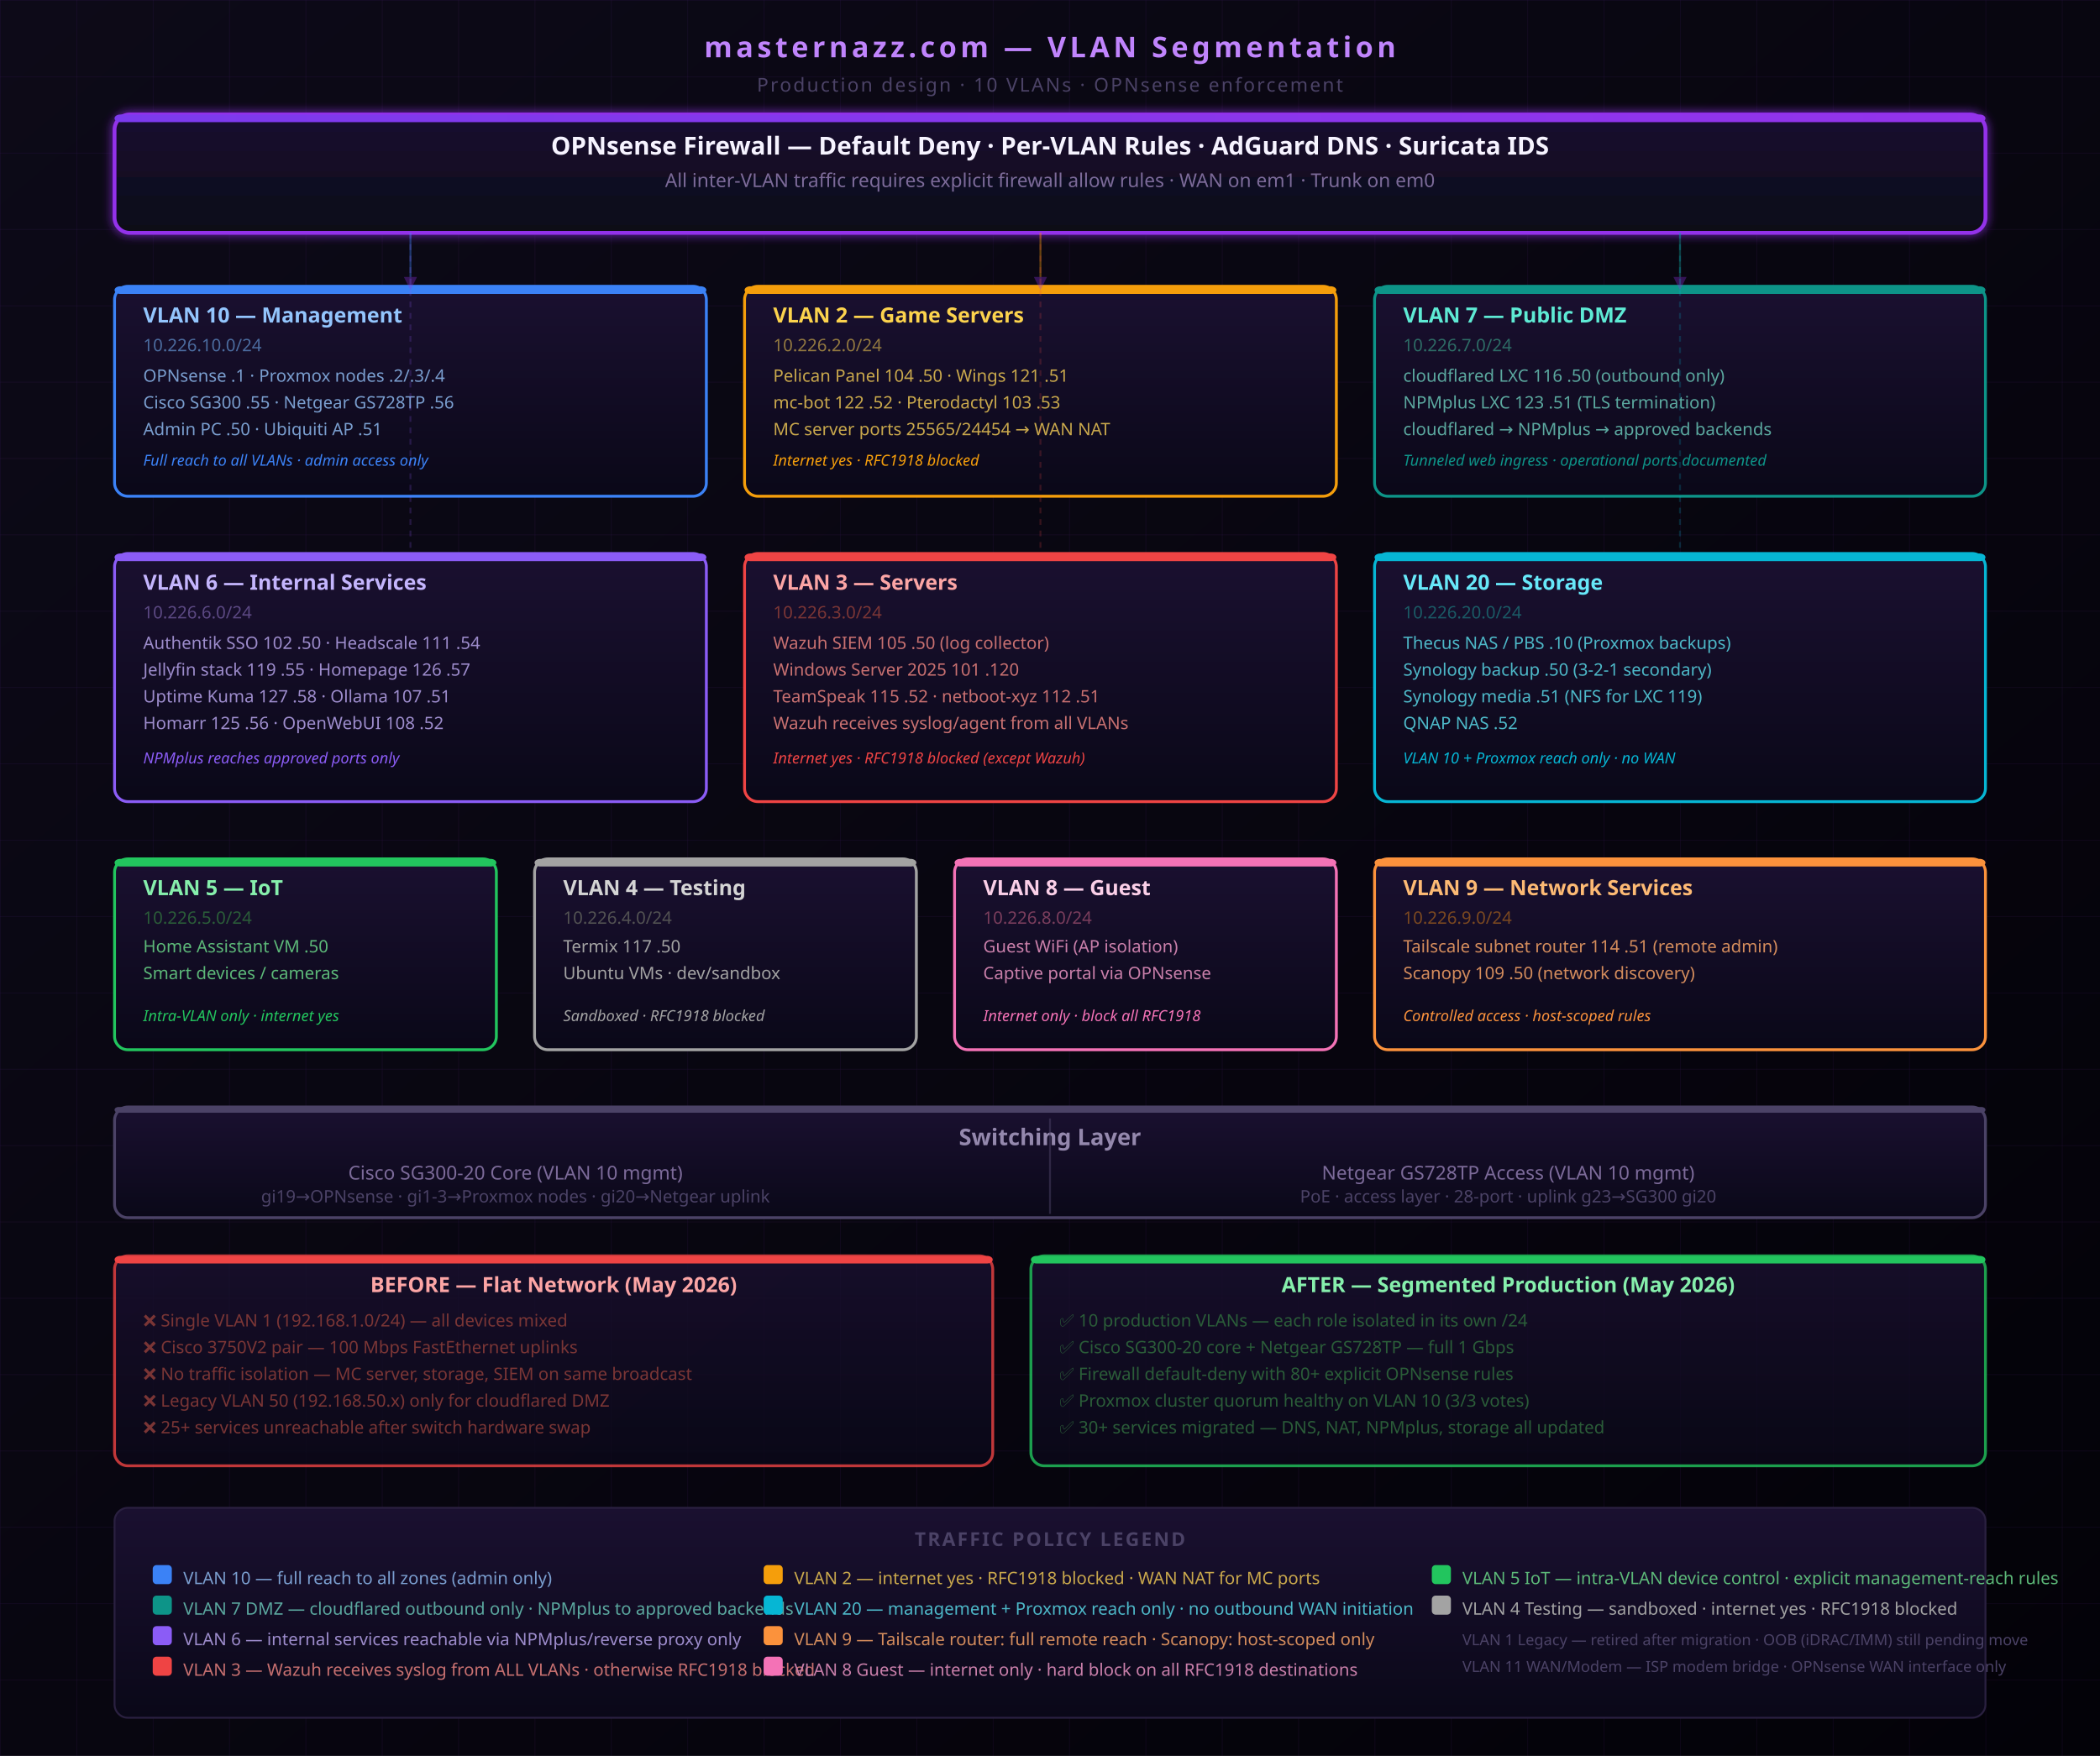
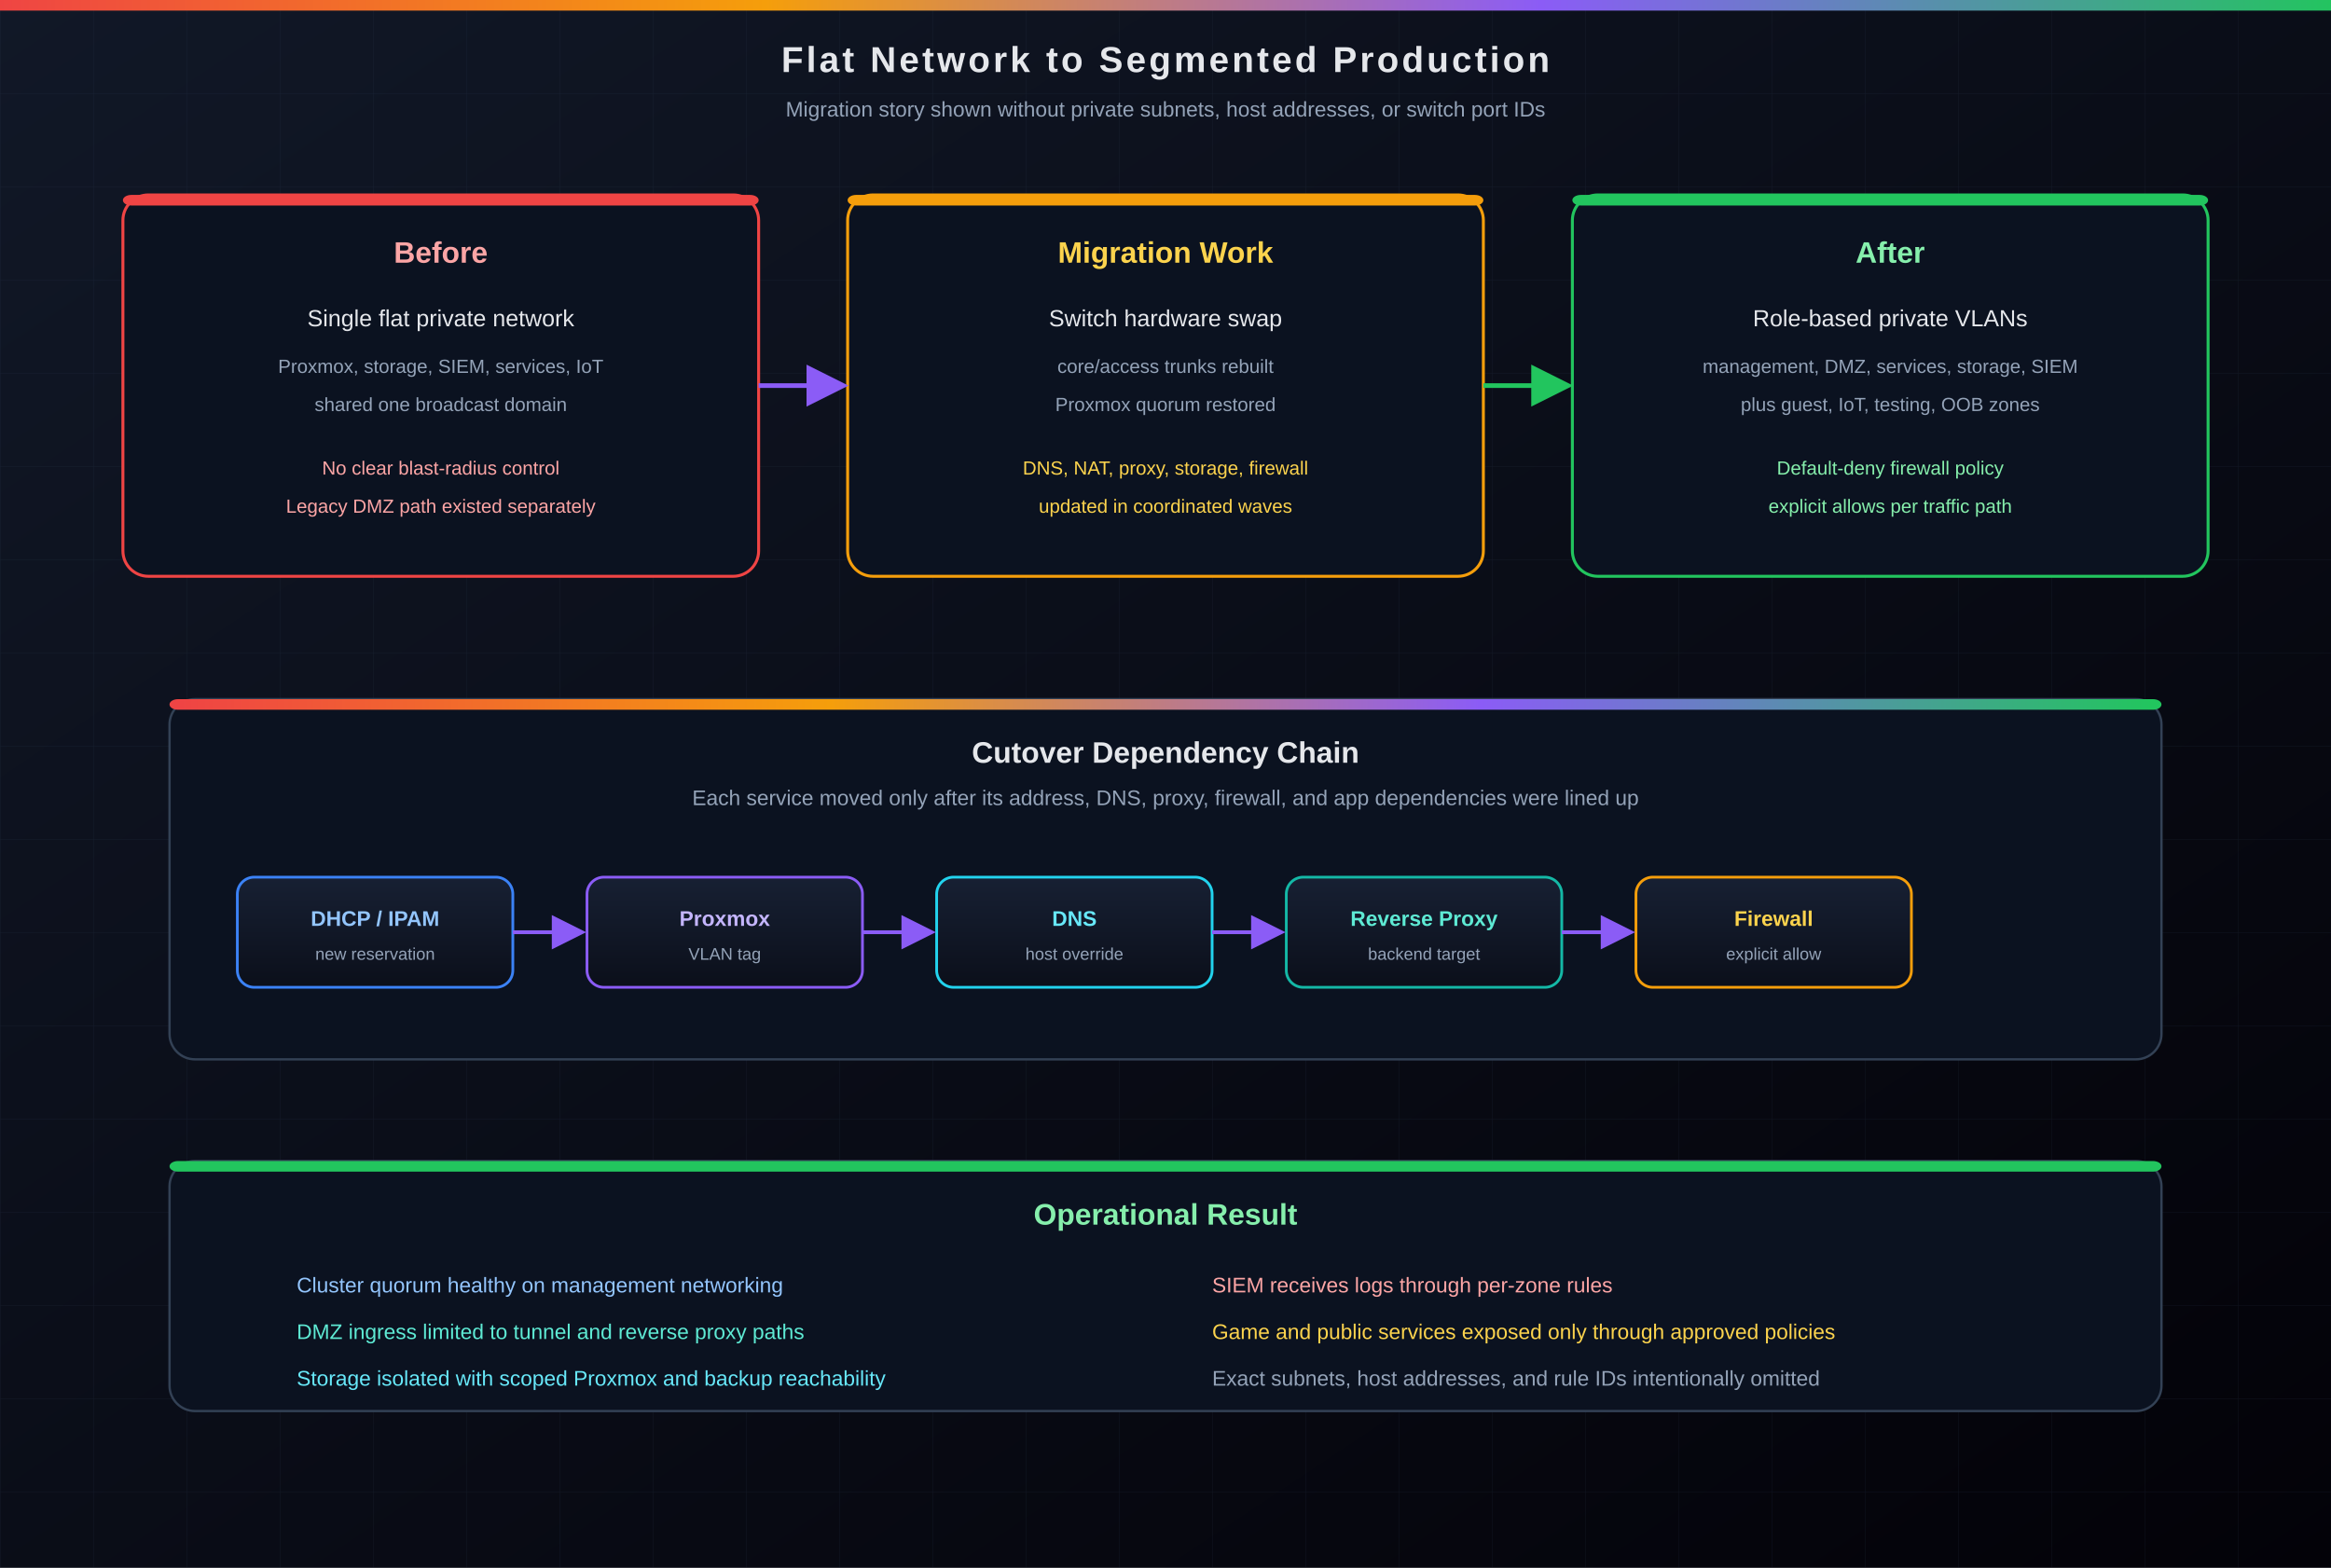
- <svg xmlns="http://www.w3.org/2000/svg" width="1100" height="920" viewBox="0 0 1100 920" font-family="'Segoe UI', system-ui, sans-serif">
+ <svg xmlns="http://www.w3.org/2000/svg" width="1100" height="740" viewBox="0 0 1100 740" font-family="'Segoe UI', Arial, sans-serif">
  <defs>
-     <linearGradient id="vmbg" x1="0" y1="0" x2="1" y2="1" gradientUnits="objectBoundingBox">
-       <stop offset="0%" stop-color="#0d0a18" />
+     <linearGradient id="bg" x1="0" y1="0" x2="1" y2="1">
+       <stop offset="0%" stop-color="#111827" />
      <stop offset="100%" stop-color="#030208" />
    </linearGradient>
-     <linearGradient id="vmcard" x1="0" y1="0" x2="0" y2="1" gradientUnits="objectBoundingBox">
-       <stop offset="0%" stop-color="#1a1030" />
-       <stop offset="100%" stop-color="#0a0818" />
+     <linearGradient id="card" x1="0" y1="0" x2="0" y2="1">
+       <stop offset="0%" stop-color="#172033" />
+       <stop offset="100%" stop-color="#0b0f1a" />
    </linearGradient>
-     <linearGradient id="purpleBar" x1="0" y1="0" x2="1" y2="0" gradientUnits="objectBoundingBox">
-       <stop offset="0%" stop-color="#7c3aed" />
-       <stop offset="100%" stop-color="#9333ea" />
+     <linearGradient id="bar" x1="0" y1="0" x2="1" y2="0">
+       <stop offset="0%" stop-color="#ef4444" />
+       <stop offset="33%" stop-color="#f59e0b" />
+       <stop offset="66%" stop-color="#8b5cf6" />
+       <stop offset="100%" stop-color="#22c55e" />
    </linearGradient>
-     <pattern id="vmgrid" width="40" height="40" patternUnits="userSpaceOnUse">
-       <path d="M 40 0 L 0 0 0 40" fill="none" stroke="#9333ea" stroke-width="0.18" opacity="0.3" />
+     <pattern id="grid" width="44" height="44" patternUnits="userSpaceOnUse">
+       <path d="M44 0H0V44" fill="none" stroke="#334155" stroke-width="0.45" opacity="0.24" />
    </pattern>
-     <filter id="vmglow">
-       <feGaussianBlur in="SourceGraphic" stdDeviation="2.5" result="b" />
-       <feMerge>
-         <feMergeNode in="b" />
-         <feMergeNode in="SourceGraphic" />
-       </feMerge>
-     </filter>
-     <marker id="vmarr" markerWidth="7" markerHeight="7" refX="5" refY="3.5" orient="auto">
-       <path d="M0,0 L0,7 L7,3.5 z" fill="#9333ea" opacity="0.8" />
+     <marker id="arrow" markerWidth="9" markerHeight="9" refX="7" refY="4.5" orient="auto">
+       <path d="M0,0 L0,9 L9,4.5 Z" fill="#8b5cf6" />
+     </marker>
+     <marker id="arrowGreen" markerWidth="9" markerHeight="9" refX="7" refY="4.5" orient="auto">
+       <path d="M0,0 L0,9 L9,4.5 Z" fill="#22c55e" />
    </marker>
  </defs>
-   <rect width="1100" height="920" fill="url(#vmbg)" />
-   <rect width="1100" height="920" fill="url(#vmgrid)" />
-   <text x="550" y="30" text-anchor="middle" fill="#c084fc" font-size="15" font-weight="700" letter-spacing="2">masternazz.com — VLAN Segmentation</text>
-   <text x="550" y="48" text-anchor="middle" fill="#4b4266" font-size="10" letter-spacing="1">Production design · 10 VLANs · OPNsense enforcement</text>
-   <rect x="60" y="60" width="980" height="62" rx="8" fill="url(#vmcard)" stroke="#9333ea" stroke-width="2" filter="url(#vmglow)" />
-   <rect x="60" y="60" width="980" height="4" rx="3" fill="url(#purpleBar)" />
-   <text x="550" y="81" text-anchor="middle" fill="#f6f3ff" font-size="13" font-weight="700">OPNsense Firewall — Default Deny · Per-VLAN Rules · AdGuard DNS · Suricata IDS</text>
-   <text x="550" y="98" text-anchor="middle" fill="#7c6a99" font-size="10">All inter-VLAN traffic requires explicit firewall allow rules · WAN on em1 · Trunk on em0</text>
-   <rect x="60" y="150" width="310" height="110" rx="7" fill="url(#vmcard)" stroke="#3b82f6" stroke-width="1.5" />
-   <rect x="60" y="150" width="310" height="4" rx="3" fill="#3b82f6" />
-   <text x="75" y="169" fill="#93c5fd" font-size="11" font-weight="700">VLAN 10 — Management</text>
-   <text x="75" y="184" fill="#4b6b9e" font-size="9">10.226.10.0/24</text>
-   <text x="75" y="200" fill="#7a9ecf" font-size="9">OPNsense .1 · Proxmox nodes .2/.3/.4</text>
-   <text x="75" y="214" fill="#7a9ecf" font-size="9">Cisco SG300 .55 · Netgear GS728TP .56</text>
-   <text x="75" y="228" fill="#7a9ecf" font-size="9">Admin PC .50 · Ubiquiti AP .51</text>
-   <text x="75" y="244" fill="#3b82f6" font-size="8" font-style="italic">Full reach to all VLANs · admin access only</text>
-   <rect x="390" y="150" width="310" height="110" rx="7" fill="url(#vmcard)" stroke="#f59e0b" stroke-width="1.5" />
-   <rect x="390" y="150" width="310" height="4" rx="3" fill="#f59e0b" />
-   <text x="405" y="169" fill="#fcd34d" font-size="11" font-weight="700">VLAN 2 — Game Servers</text>
-   <text x="405" y="184" fill="#927840" font-size="9">10.226.2.0/24</text>
-   <text x="405" y="200" fill="#c9a84c" font-size="9">Pelican Panel 104 .50 · Wings 121 .51</text>
-   <text x="405" y="214" fill="#c9a84c" font-size="9">mc-bot 122 .52 · Pterodactyl 103 .53</text>
-   <text x="405" y="228" fill="#c9a84c" font-size="9">MC server ports 25565/24454 → WAN NAT</text>
-   <text x="405" y="244" fill="#f59e0b" font-size="8" font-style="italic">Internet yes · RFC1918 blocked</text>
-   <rect x="720" y="150" width="320" height="110" rx="7" fill="url(#vmcard)" stroke="#0d9488" stroke-width="1.5" />
-   <rect x="720" y="150" width="320" height="4" rx="3" fill="#0d9488" />
-   <text x="735" y="169" fill="#5eead4" font-size="11" font-weight="700">VLAN 7 — Public DMZ</text>
-   <text x="735" y="184" fill="#2d6b65" font-size="9">10.226.7.0/24</text>
-   <text x="735" y="200" fill="#5ba89f" font-size="9">cloudflared LXC 116 .50 (outbound only)</text>
-   <text x="735" y="214" fill="#5ba89f" font-size="9">NPMplus LXC 123 .51 (TLS termination)</text>
-   <text x="735" y="228" fill="#5ba89f" font-size="9">cloudflared → NPMplus → approved backends</text>
-   <text x="735" y="244" fill="#0d9488" font-size="8" font-style="italic">Tunneled web ingress · operational ports documented</text>
-   <rect x="60" y="290" width="310" height="130" rx="7" fill="url(#vmcard)" stroke="#8b5cf6" stroke-width="1.5" />
-   <rect x="60" y="290" width="310" height="4" rx="3" fill="#8b5cf6" />
-   <text x="75" y="309" fill="#c4b5fd" font-size="11" font-weight="700">VLAN 6 — Internal Services</text>
-   <text x="75" y="324" fill="#5b4882" font-size="9">10.226.6.0/24</text>
-   <text x="75" y="340" fill="#9d8ccc" font-size="9">Authentik SSO 102 .50 · Headscale 111 .54</text>
-   <text x="75" y="354" fill="#9d8ccc" font-size="9">Jellyfin stack 119 .55 · Homepage 126 .57</text>
-   <text x="75" y="368" fill="#9d8ccc" font-size="9">Uptime Kuma 127 .58 · Ollama 107 .51</text>
-   <text x="75" y="382" fill="#9d8ccc" font-size="9">Homarr 125 .56 · OpenWebUI 108 .52</text>
-   <text x="75" y="400" fill="#8b5cf6" font-size="8" font-style="italic">NPMplus reaches approved ports only</text>
-   <rect x="390" y="290" width="310" height="130" rx="7" fill="url(#vmcard)" stroke="#ef4444" stroke-width="1.5" />
-   <rect x="390" y="290" width="310" height="4" rx="3" fill="#ef4444" />
-   <text x="405" y="309" fill="#fca5a5" font-size="11" font-weight="700">VLAN 3 — Servers</text>
-   <text x="405" y="324" fill="#7a3535" font-size="9">10.226.3.0/24</text>
-   <text x="405" y="340" fill="#c87070" font-size="9">Wazuh SIEM 105 .50 (log collector)</text>
-   <text x="405" y="354" fill="#c87070" font-size="9">Windows Server 2025 101 .120</text>
-   <text x="405" y="368" fill="#c87070" font-size="9">TeamSpeak 115 .52 · netboot-xyz 112 .51</text>
-   <text x="405" y="382" fill="#c87070" font-size="9">Wazuh receives syslog/agent from all VLANs</text>
-   <text x="405" y="400" fill="#ef4444" font-size="8" font-style="italic">Internet yes · RFC1918 blocked (except Wazuh)</text>
-   <rect x="720" y="290" width="320" height="130" rx="7" fill="url(#vmcard)" stroke="#06b6d4" stroke-width="1.5" />
-   <rect x="720" y="290" width="320" height="4" rx="3" fill="#06b6d4" />
-   <text x="735" y="309" fill="#67e8f9" font-size="11" font-weight="700">VLAN 20 — Storage</text>
-   <text x="735" y="324" fill="#1a5a65" font-size="9">10.226.20.0/24</text>
-   <text x="735" y="340" fill="#4db8c8" font-size="9">Thecus NAS / PBS .10 (Proxmox backups)</text>
-   <text x="735" y="354" fill="#4db8c8" font-size="9">Synology backup .50 (3-2-1 secondary)</text>
-   <text x="735" y="368" fill="#4db8c8" font-size="9">Synology media .51 (NFS for LXC 119)</text>
-   <text x="735" y="382" fill="#4db8c8" font-size="9">QNAP NAS .52</text>
-   <text x="735" y="400" fill="#06b6d4" font-size="8" font-style="italic">VLAN 10 + Proxmox reach only · no WAN</text>
-   <rect x="60" y="450" width="200" height="100" rx="7" fill="url(#vmcard)" stroke="#22c55e" stroke-width="1.5" />
-   <rect x="60" y="450" width="200" height="4" rx="3" fill="#22c55e" />
-   <text x="75" y="469" fill="#86efac" font-size="11" font-weight="700">VLAN 5 — IoT</text>
-   <text x="75" y="484" fill="#2a5c38" font-size="9">10.226.5.0/24</text>
-   <text x="75" y="499" fill="#5cb878" font-size="9">Home Assistant VM .50</text>
-   <text x="75" y="513" fill="#5cb878" font-size="9">Smart devices / cameras</text>
-   <text x="75" y="535" fill="#22c55e" font-size="8" font-style="italic">Intra-VLAN only · internet yes</text>
-   <rect x="280" y="450" width="200" height="100" rx="7" fill="url(#vmcard)" stroke="#a3a3a3" stroke-width="1.5" />
-   <rect x="280" y="450" width="200" height="4" rx="3" fill="#a3a3a3" />
-   <text x="295" y="469" fill="#d4d4d4" font-size="11" font-weight="700">VLAN 4 — Testing</text>
-   <text x="295" y="484" fill="#525252" font-size="9">10.226.4.0/24</text>
-   <text x="295" y="499" fill="#a3a3a3" font-size="9">Termix 117 .50</text>
-   <text x="295" y="513" fill="#a3a3a3" font-size="9">Ubuntu VMs · dev/sandbox</text>
-   <text x="295" y="535" fill="#a3a3a3" font-size="8" font-style="italic">Sandboxed · RFC1918 blocked</text>
-   <rect x="500" y="450" width="200" height="100" rx="7" fill="url(#vmcard)" stroke="#f472b6" stroke-width="1.5" />
-   <rect x="500" y="450" width="200" height="4" rx="3" fill="#f472b6" />
-   <text x="515" y="469" fill="#fbcfe8" font-size="11" font-weight="700">VLAN 8 — Guest</text>
-   <text x="515" y="484" fill="#7a3d5c" font-size="9">10.226.8.0/24</text>
-   <text x="515" y="499" fill="#c97faa" font-size="9">Guest WiFi (AP isolation)</text>
-   <text x="515" y="513" fill="#c97faa" font-size="9">Captive portal via OPNsense</text>
-   <text x="515" y="535" fill="#f472b6" font-size="8" font-style="italic">Internet only · block all RFC1918</text>
-   <rect x="720" y="450" width="320" height="100" rx="7" fill="url(#vmcard)" stroke="#fb923c" stroke-width="1.5" />
-   <rect x="720" y="450" width="320" height="4" rx="3" fill="#fb923c" />
-   <text x="735" y="469" fill="#fdba74" font-size="11" font-weight="700">VLAN 9 — Network Services</text>
-   <text x="735" y="484" fill="#7a4820" font-size="9">10.226.9.0/24</text>
-   <text x="735" y="499" fill="#d48c5c" font-size="9">Tailscale subnet router 114 .51 (remote admin)</text>
-   <text x="735" y="513" fill="#d48c5c" font-size="9">Scanopy 109 .50 (network discovery)</text>
-   <text x="735" y="535" fill="#fb923c" font-size="8" font-style="italic">Controlled access · host-scoped rules</text>
-   <rect x="60" y="580" width="980" height="58" rx="7" fill="url(#vmcard)" stroke="#4b4266" stroke-width="1.5" />
-   <rect x="60" y="580" width="980" height="3" rx="2" fill="#4b4266" />
-   <text x="550" y="600" text-anchor="middle" fill="#9488ad" font-size="12" font-weight="700">Switching Layer</text>
-   <text x="270" y="618" text-anchor="middle" fill="#7c6a99" font-size="10">Cisco SG300-20 Core  (VLAN 10 mgmt)</text>
-   <text x="270" y="630" text-anchor="middle" fill="#4b4266" font-size="9">gi19→OPNsense · gi1-3→Proxmox nodes · gi20→Netgear uplink</text>
-   <text x="790" y="618" text-anchor="middle" fill="#7c6a99" font-size="10">Netgear GS728TP Access  (VLAN 10 mgmt)</text>
-   <text x="790" y="630" text-anchor="middle" fill="#4b4266" font-size="9">PoE · access layer · 28-port · uplink g23→SG300 gi20</text>
-   <line x1="550" y1="586" x2="550" y2="636" stroke="#4b4266" stroke-width="1" opacity="0.5" />
-   <rect x="60" y="658" width="460" height="110" rx="7" fill="url(#vmcard)" stroke="#ef4444" stroke-width="1.5" opacity="0.8" />
-   <rect x="60" y="658" width="460" height="4" rx="3" fill="#ef4444" />
-   <text x="290" y="677" text-anchor="middle" fill="#fca5a5" font-size="11" font-weight="700">BEFORE — Flat Network (May 2026)</text>
-   <text x="75" y="695" fill="#7a3535" font-size="9">❌  Single VLAN 1 (192.168.1.0/24) — all devices mixed</text>
-   <text x="75" y="709" fill="#7a3535" font-size="9">❌  Cisco 3750V2 pair — 100 Mbps FastEthernet uplinks</text>
-   <text x="75" y="723" fill="#7a3535" font-size="9">❌  No traffic isolation — MC server, storage, SIEM on same broadcast</text>
-   <text x="75" y="737" fill="#7a3535" font-size="9">❌  Legacy VLAN 50 (192.168.50.x) only for cloudflared DMZ</text>
-   <text x="75" y="751" fill="#7a3535" font-size="9">❌  25+ services unreachable after switch hardware swap</text>
-   <rect x="540" y="658" width="500" height="110" rx="7" fill="url(#vmcard)" stroke="#22c55e" stroke-width="1.5" opacity="0.8" />
-   <rect x="540" y="658" width="500" height="4" rx="3" fill="#22c55e" />
-   <text x="790" y="677" text-anchor="middle" fill="#86efac" font-size="11" font-weight="700">AFTER — Segmented Production (May 2026)</text>
-   <text x="555" y="695" fill="#2a5c38" font-size="9">✅  10 production VLANs — each role isolated in its own /24</text>
-   <text x="555" y="709" fill="#2a5c38" font-size="9">✅  Cisco SG300-20 core + Netgear GS728TP — full 1 Gbps</text>
-   <text x="555" y="723" fill="#2a5c38" font-size="9">✅  Firewall default-deny with 80+ explicit OPNsense rules</text>
-   <text x="555" y="737" fill="#2a5c38" font-size="9">✅  Proxmox cluster quorum healthy on VLAN 10 (3/3 votes)</text>
-   <text x="555" y="751" fill="#2a5c38" font-size="9">✅  30+ services migrated — DNS, NAT, NPMplus, storage all updated</text>
-   <rect x="60" y="790" width="980" height="110" rx="7" fill="url(#vmcard)" stroke="#2a2040" stroke-width="1" />
-   <text x="550" y="810" text-anchor="middle" fill="#4b4266" font-size="10" font-weight="700" letter-spacing="1">TRAFFIC POLICY LEGEND</text>
-   <rect x="80" y="820" width="10" height="10" rx="2" fill="#3b82f6" />
-   <text x="96" y="830" fill="#7a9ecf" font-size="9">VLAN 10 — full reach to all zones (admin only)</text>
-   <rect x="80" y="836" width="10" height="10" rx="2" fill="#0d9488" />
-   <text x="96" y="846" fill="#5ba89f" font-size="9">VLAN 7 DMZ — cloudflared outbound only · NPMplus to approved backends</text>
-   <rect x="80" y="852" width="10" height="10" rx="2" fill="#8b5cf6" />
-   <text x="96" y="862" fill="#9d8ccc" font-size="9">VLAN 6 — internal services reachable via NPMplus/reverse proxy only</text>
-   <rect x="80" y="868" width="10" height="10" rx="2" fill="#ef4444" />
-   <text x="96" y="878" fill="#c87070" font-size="9">VLAN 3 — Wazuh receives syslog from ALL VLANs · otherwise RFC1918 blocked</text>
-   <rect x="400" y="820" width="10" height="10" rx="2" fill="#f59e0b" />
-   <text x="416" y="830" fill="#c9a84c" font-size="9">VLAN 2 — internet yes · RFC1918 blocked · WAN NAT for MC ports</text>
-   <rect x="400" y="836" width="10" height="10" rx="2" fill="#06b6d4" />
-   <text x="416" y="846" fill="#4db8c8" font-size="9">VLAN 20 — management + Proxmox reach only · no outbound WAN initiation</text>
-   <rect x="400" y="852" width="10" height="10" rx="2" fill="#fb923c" />
-   <text x="416" y="862" fill="#d48c5c" font-size="9">VLAN 9 — Tailscale router: full remote reach · Scanopy: host-scoped only</text>
-   <rect x="400" y="868" width="10" height="10" rx="2" fill="#f472b6" />
-   <text x="416" y="878" fill="#c97faa" font-size="9">VLAN 8 Guest — internet only · hard block on all RFC1918 destinations</text>
-   <rect x="750" y="820" width="10" height="10" rx="2" fill="#22c55e" />
-   <text x="766" y="830" fill="#5cb878" font-size="9">VLAN 5 IoT — intra-VLAN device control · explicit management-reach rules</text>
-   <rect x="750" y="836" width="10" height="10" rx="2" fill="#a3a3a3" />
-   <text x="766" y="846" fill="#a3a3a3" font-size="9">VLAN 4 Testing — sandboxed · internet yes · RFC1918 blocked</text>
-   <text x="766" y="862" fill="#4b4266" font-size="8">VLAN 1 Legacy — retired after migration · OOB (iDRAC/IMM) still pending move</text>
-   <text x="766" y="876" fill="#4b4266" font-size="8">VLAN 11 WAN/Modem — ISP modem bridge · OPNsense WAN interface only</text>
-   <line x1="215" y1="122" x2="215" y2="150" stroke="#3b82f6" stroke-width="1" opacity="0.4" marker-end="url(#vmarr)" />
-   <line x1="545" y1="122" x2="545" y2="150" stroke="#f59e0b" stroke-width="1" opacity="0.4" marker-end="url(#vmarr)" />
-   <line x1="880" y1="122" x2="880" y2="150" stroke="#0d9488" stroke-width="1" opacity="0.4" marker-end="url(#vmarr)" />
-   <line x1="215" y1="122" x2="215" y2="290" stroke="#8b5cf6" stroke-width="1" opacity="0.2" stroke-dasharray="3,3" />
-   <line x1="545" y1="122" x2="545" y2="290" stroke="#ef4444" stroke-width="1" opacity="0.2" stroke-dasharray="3,3" />
-   <line x1="880" y1="122" x2="880" y2="290" stroke="#06b6d4" stroke-width="1" opacity="0.2" stroke-dasharray="3,3" />
+   <rect width="1100" height="740" fill="url(#bg)" />
+   <rect width="1100" height="740" fill="url(#grid)" />
+   <rect x="0" y="0" width="1100" height="5" fill="url(#bar)" />
+   <text x="550" y="34" text-anchor="middle" fill="#e5e7eb" font-size="17" font-weight="700" letter-spacing="1.4">Flat Network to Segmented Production</text>
+   <text x="550" y="55" text-anchor="middle" fill="#94a3b8" font-size="10">Migration story shown without private subnets, host addresses, or switch port IDs</text>
+   <rect x="58" y="92" width="300" height="180" rx="12" fill="#0b1220" stroke="#ef4444" stroke-width="1.4" />
+   <rect x="58" y="92" width="300" height="5" rx="4" fill="#ef4444" />
+   <text x="208" y="124" text-anchor="middle" fill="#fca5a5" font-size="14" font-weight="700">Before</text>
+   <text x="208" y="154" text-anchor="middle" fill="#e5e7eb" font-size="11">Single flat private network</text>
+   <text x="208" y="176" text-anchor="middle" fill="#94a3b8" font-size="9">Proxmox, storage, SIEM, services, IoT</text>
+   <text x="208" y="194" text-anchor="middle" fill="#94a3b8" font-size="9">shared one broadcast domain</text>
+   <text x="208" y="224" text-anchor="middle" fill="#fca5a5" font-size="9">No clear blast-radius control</text>
+   <text x="208" y="242" text-anchor="middle" fill="#fca5a5" font-size="9">Legacy DMZ path existed separately</text>
+   <rect x="400" y="92" width="300" height="180" rx="12" fill="#0b1220" stroke="#f59e0b" stroke-width="1.4" />
+   <rect x="400" y="92" width="300" height="5" rx="4" fill="#f59e0b" />
+   <text x="550" y="124" text-anchor="middle" fill="#fcd34d" font-size="14" font-weight="700">Migration Work</text>
+   <text x="550" y="154" text-anchor="middle" fill="#e5e7eb" font-size="11">Switch hardware swap</text>
+   <text x="550" y="176" text-anchor="middle" fill="#94a3b8" font-size="9">core/access trunks rebuilt</text>
+   <text x="550" y="194" text-anchor="middle" fill="#94a3b8" font-size="9">Proxmox quorum restored</text>
+   <text x="550" y="224" text-anchor="middle" fill="#fcd34d" font-size="9">DNS, NAT, proxy, storage, firewall</text>
+   <text x="550" y="242" text-anchor="middle" fill="#fcd34d" font-size="9">updated in coordinated waves</text>
+   <rect x="742" y="92" width="300" height="180" rx="12" fill="#0b1220" stroke="#22c55e" stroke-width="1.4" />
+   <rect x="742" y="92" width="300" height="5" rx="4" fill="#22c55e" />
+   <text x="892" y="124" text-anchor="middle" fill="#86efac" font-size="14" font-weight="700">After</text>
+   <text x="892" y="154" text-anchor="middle" fill="#e5e7eb" font-size="11">Role-based private VLANs</text>
+   <text x="892" y="176" text-anchor="middle" fill="#94a3b8" font-size="9">management, DMZ, services, storage, SIEM</text>
+   <text x="892" y="194" text-anchor="middle" fill="#94a3b8" font-size="9">plus guest, IoT, testing, OOB zones</text>
+   <text x="892" y="224" text-anchor="middle" fill="#86efac" font-size="9">Default-deny firewall policy</text>
+   <text x="892" y="242" text-anchor="middle" fill="#86efac" font-size="9">explicit allows per traffic path</text>
+   <line x1="358" y1="182" x2="396" y2="182" stroke="#8b5cf6" stroke-width="2.2" marker-end="url(#arrow)" />
+   <line x1="700" y1="182" x2="738" y2="182" stroke="#22c55e" stroke-width="2.2" marker-end="url(#arrowGreen)" />
+   <rect x="80" y="330" width="940" height="170" rx="12" fill="#0b1220" stroke="#334155" stroke-width="1.1" />
+   <rect x="80" y="330" width="940" height="5" rx="4" fill="url(#bar)" />
+   <text x="550" y="360" text-anchor="middle" fill="#e5e7eb" font-size="14" font-weight="700">Cutover Dependency Chain</text>
+   <text x="550" y="380" text-anchor="middle" fill="#94a3b8" font-size="10">Each service moved only after its address, DNS, proxy, firewall, and app dependencies were lined up</text>
+   <g fill="url(#card)" stroke-width="1.3">
+     <rect x="112" y="414" width="130" height="52" rx="8" stroke="#3b82f6" />
+     <rect x="277" y="414" width="130" height="52" rx="8" stroke="#8b5cf6" />
+     <rect x="442" y="414" width="130" height="52" rx="8" stroke="#22d3ee" />
+     <rect x="607" y="414" width="130" height="52" rx="8" stroke="#14b8a6" />
+     <rect x="772" y="414" width="130" height="52" rx="8" stroke="#f59e0b" />
+   </g>
+   <text x="177" y="437" text-anchor="middle" fill="#93c5fd" font-size="10" font-weight="700">DHCP / IPAM</text>
+   <text x="177" y="453" text-anchor="middle" fill="#94a3b8" font-size="8">new reservation</text>
+   <text x="342" y="437" text-anchor="middle" fill="#c4b5fd" font-size="10" font-weight="700">Proxmox</text>
+   <text x="342" y="453" text-anchor="middle" fill="#94a3b8" font-size="8">VLAN tag</text>
+   <text x="507" y="437" text-anchor="middle" fill="#67e8f9" font-size="10" font-weight="700">DNS</text>
+   <text x="507" y="453" text-anchor="middle" fill="#94a3b8" font-size="8">host override</text>
+   <text x="672" y="437" text-anchor="middle" fill="#5eead4" font-size="10" font-weight="700">Reverse Proxy</text>
+   <text x="672" y="453" text-anchor="middle" fill="#94a3b8" font-size="8">backend target</text>
+   <text x="837" y="437" text-anchor="middle" fill="#fcd34d" font-size="10" font-weight="700">Firewall</text>
+   <text x="837" y="453" text-anchor="middle" fill="#94a3b8" font-size="8">explicit allow</text>
+   <line x1="242" y1="440" x2="273" y2="440" stroke="#8b5cf6" stroke-width="1.8" marker-end="url(#arrow)" />
+   <line x1="407" y1="440" x2="438" y2="440" stroke="#8b5cf6" stroke-width="1.8" marker-end="url(#arrow)" />
+   <line x1="572" y1="440" x2="603" y2="440" stroke="#8b5cf6" stroke-width="1.8" marker-end="url(#arrow)" />
+   <line x1="737" y1="440" x2="768" y2="440" stroke="#8b5cf6" stroke-width="1.8" marker-end="url(#arrow)" />
+   <rect x="80" y="548" width="940" height="118" rx="12" fill="#0b1220" stroke="#334155" stroke-width="1.1" />
+   <rect x="80" y="548" width="940" height="5" rx="4" fill="#22c55e" />
+   <text x="550" y="578" text-anchor="middle" fill="#86efac" font-size="14" font-weight="700">Operational Result</text>
+   <text x="140" y="610" fill="#93c5fd" font-size="10">Cluster quorum healthy on management networking</text>
+   <text x="140" y="632" fill="#5eead4" font-size="10">DMZ ingress limited to tunnel and reverse proxy paths</text>
+   <text x="140" y="654" fill="#67e8f9" font-size="10">Storage isolated with scoped Proxmox and backup reachability</text>
+   <text x="572" y="610" fill="#fca5a5" font-size="10">SIEM receives logs through per-zone rules</text>
+   <text x="572" y="632" fill="#fcd34d" font-size="10">Game and public services exposed only through approved policies</text>
+   <text x="572" y="654" fill="#94a3b8" font-size="10">Exact subnets, host addresses, and rule IDs intentionally omitted</text>
</svg>
